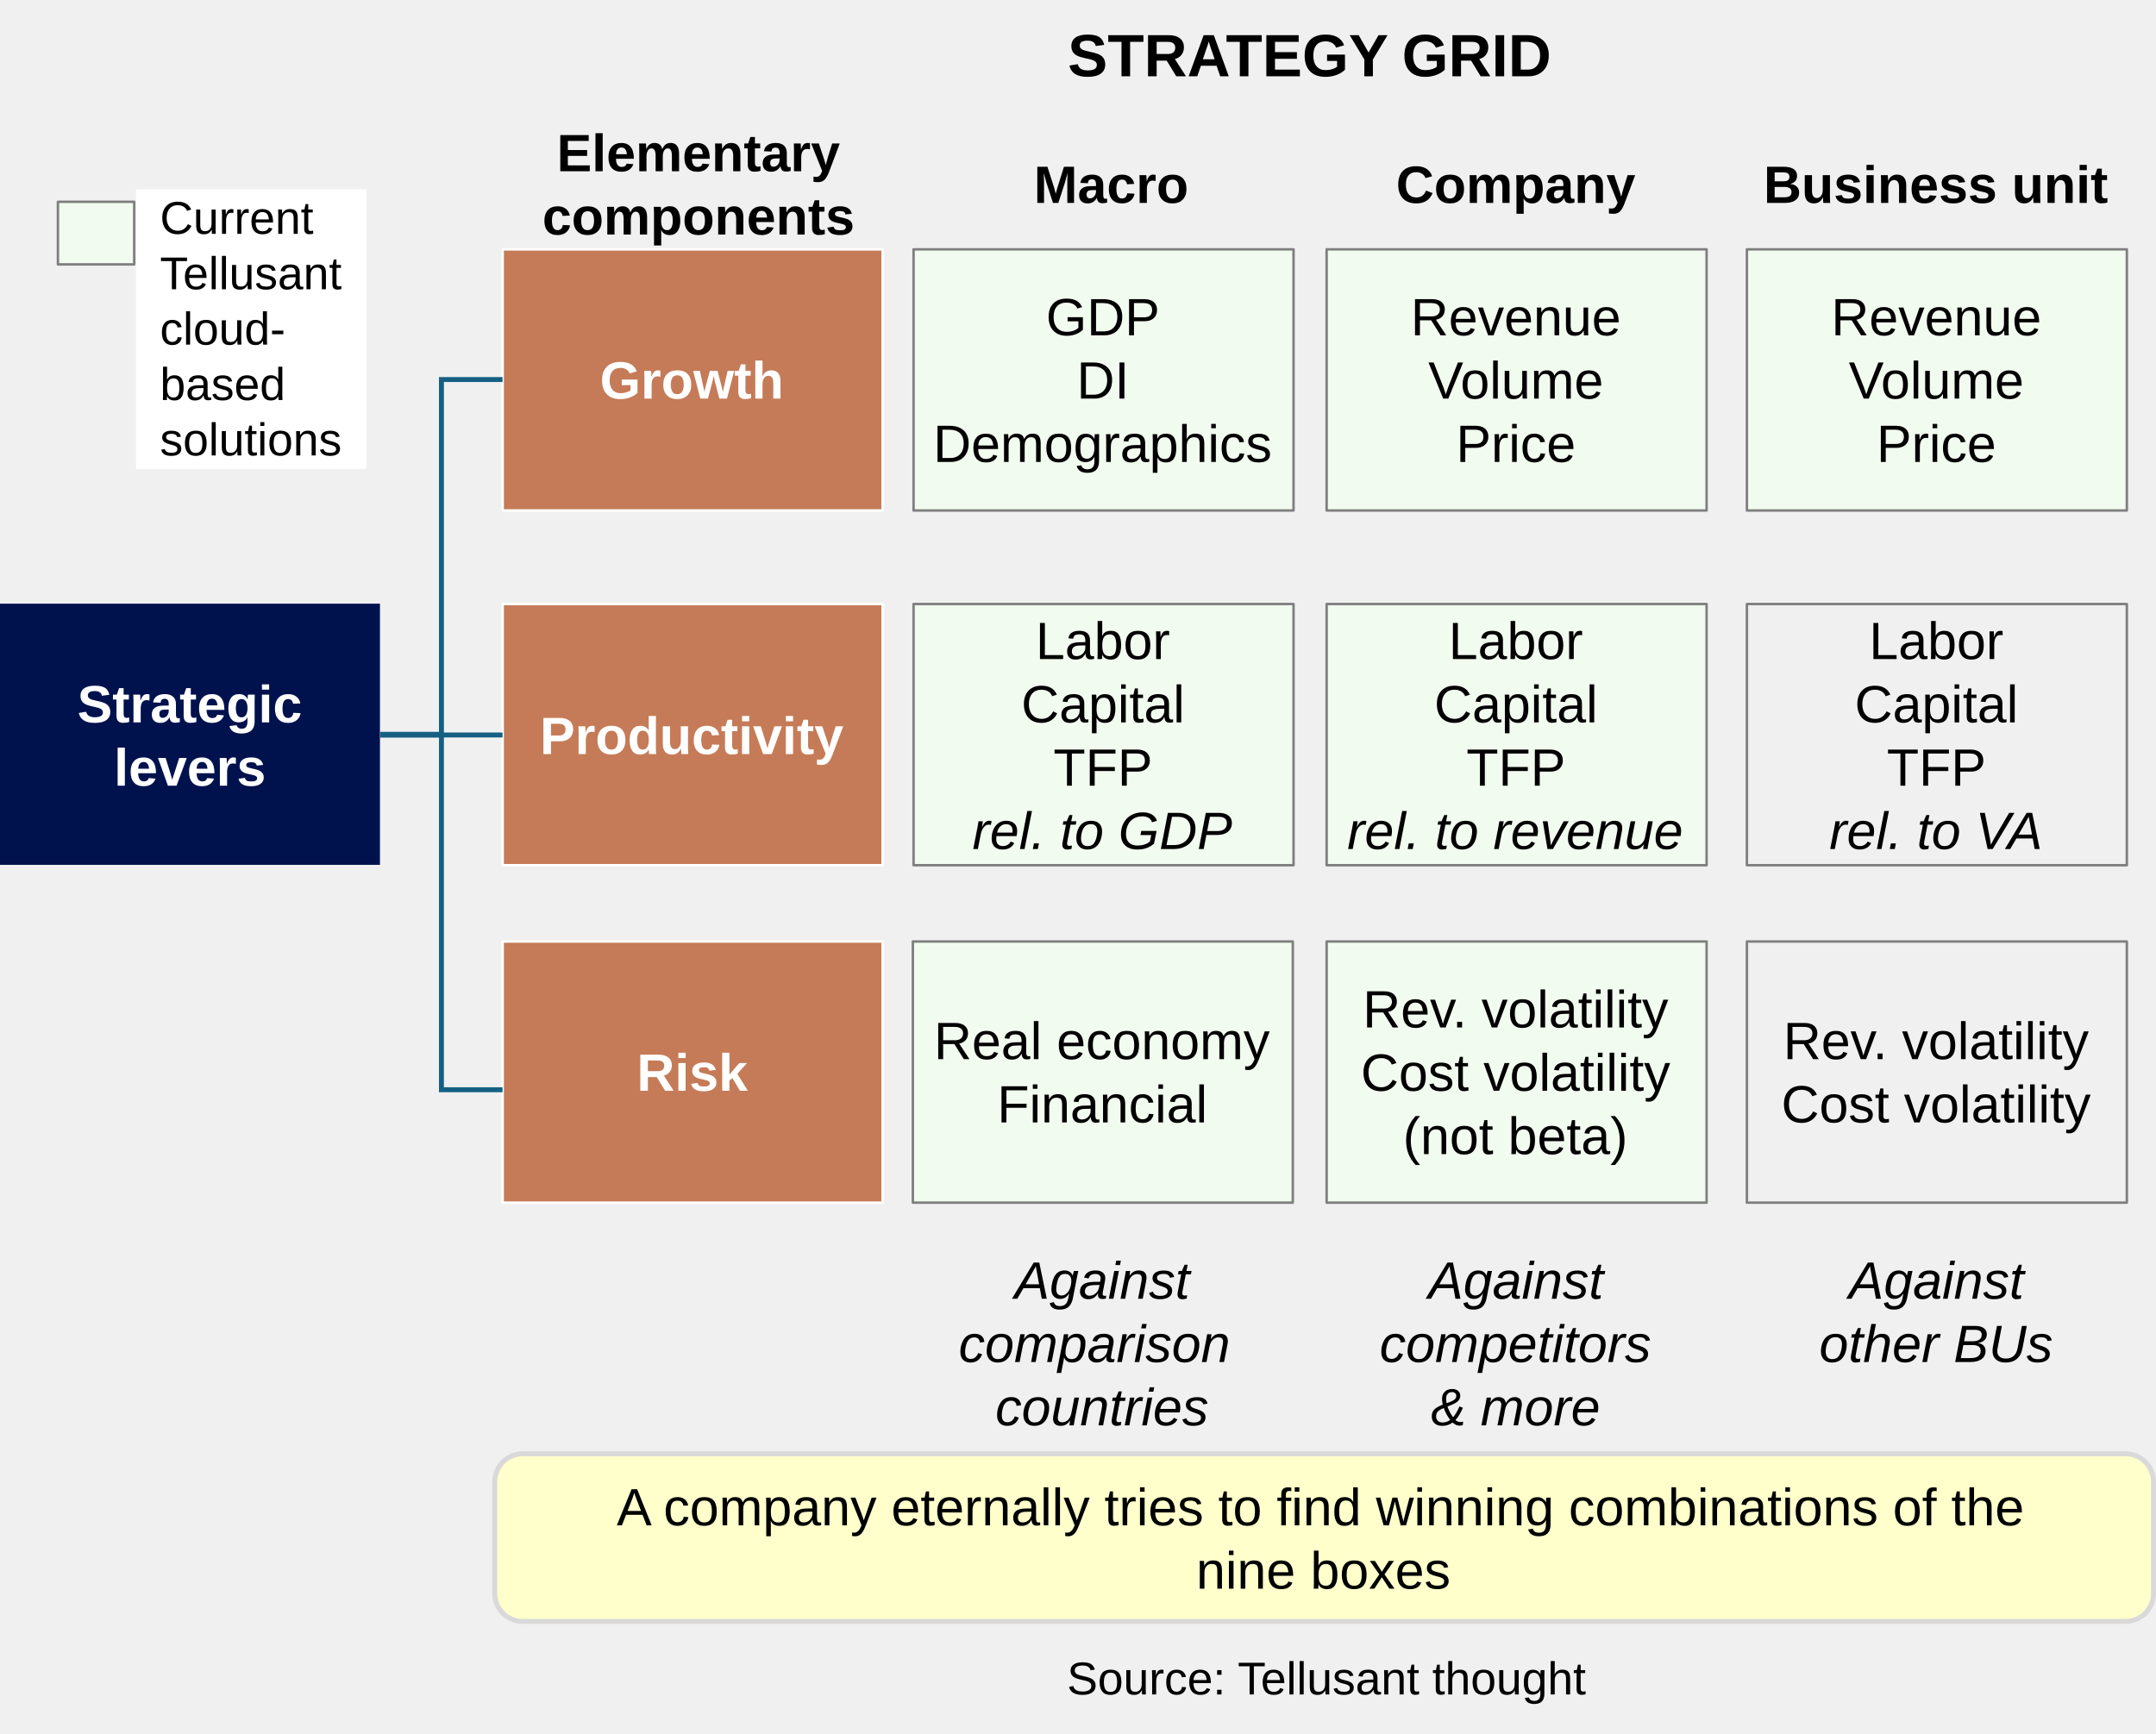
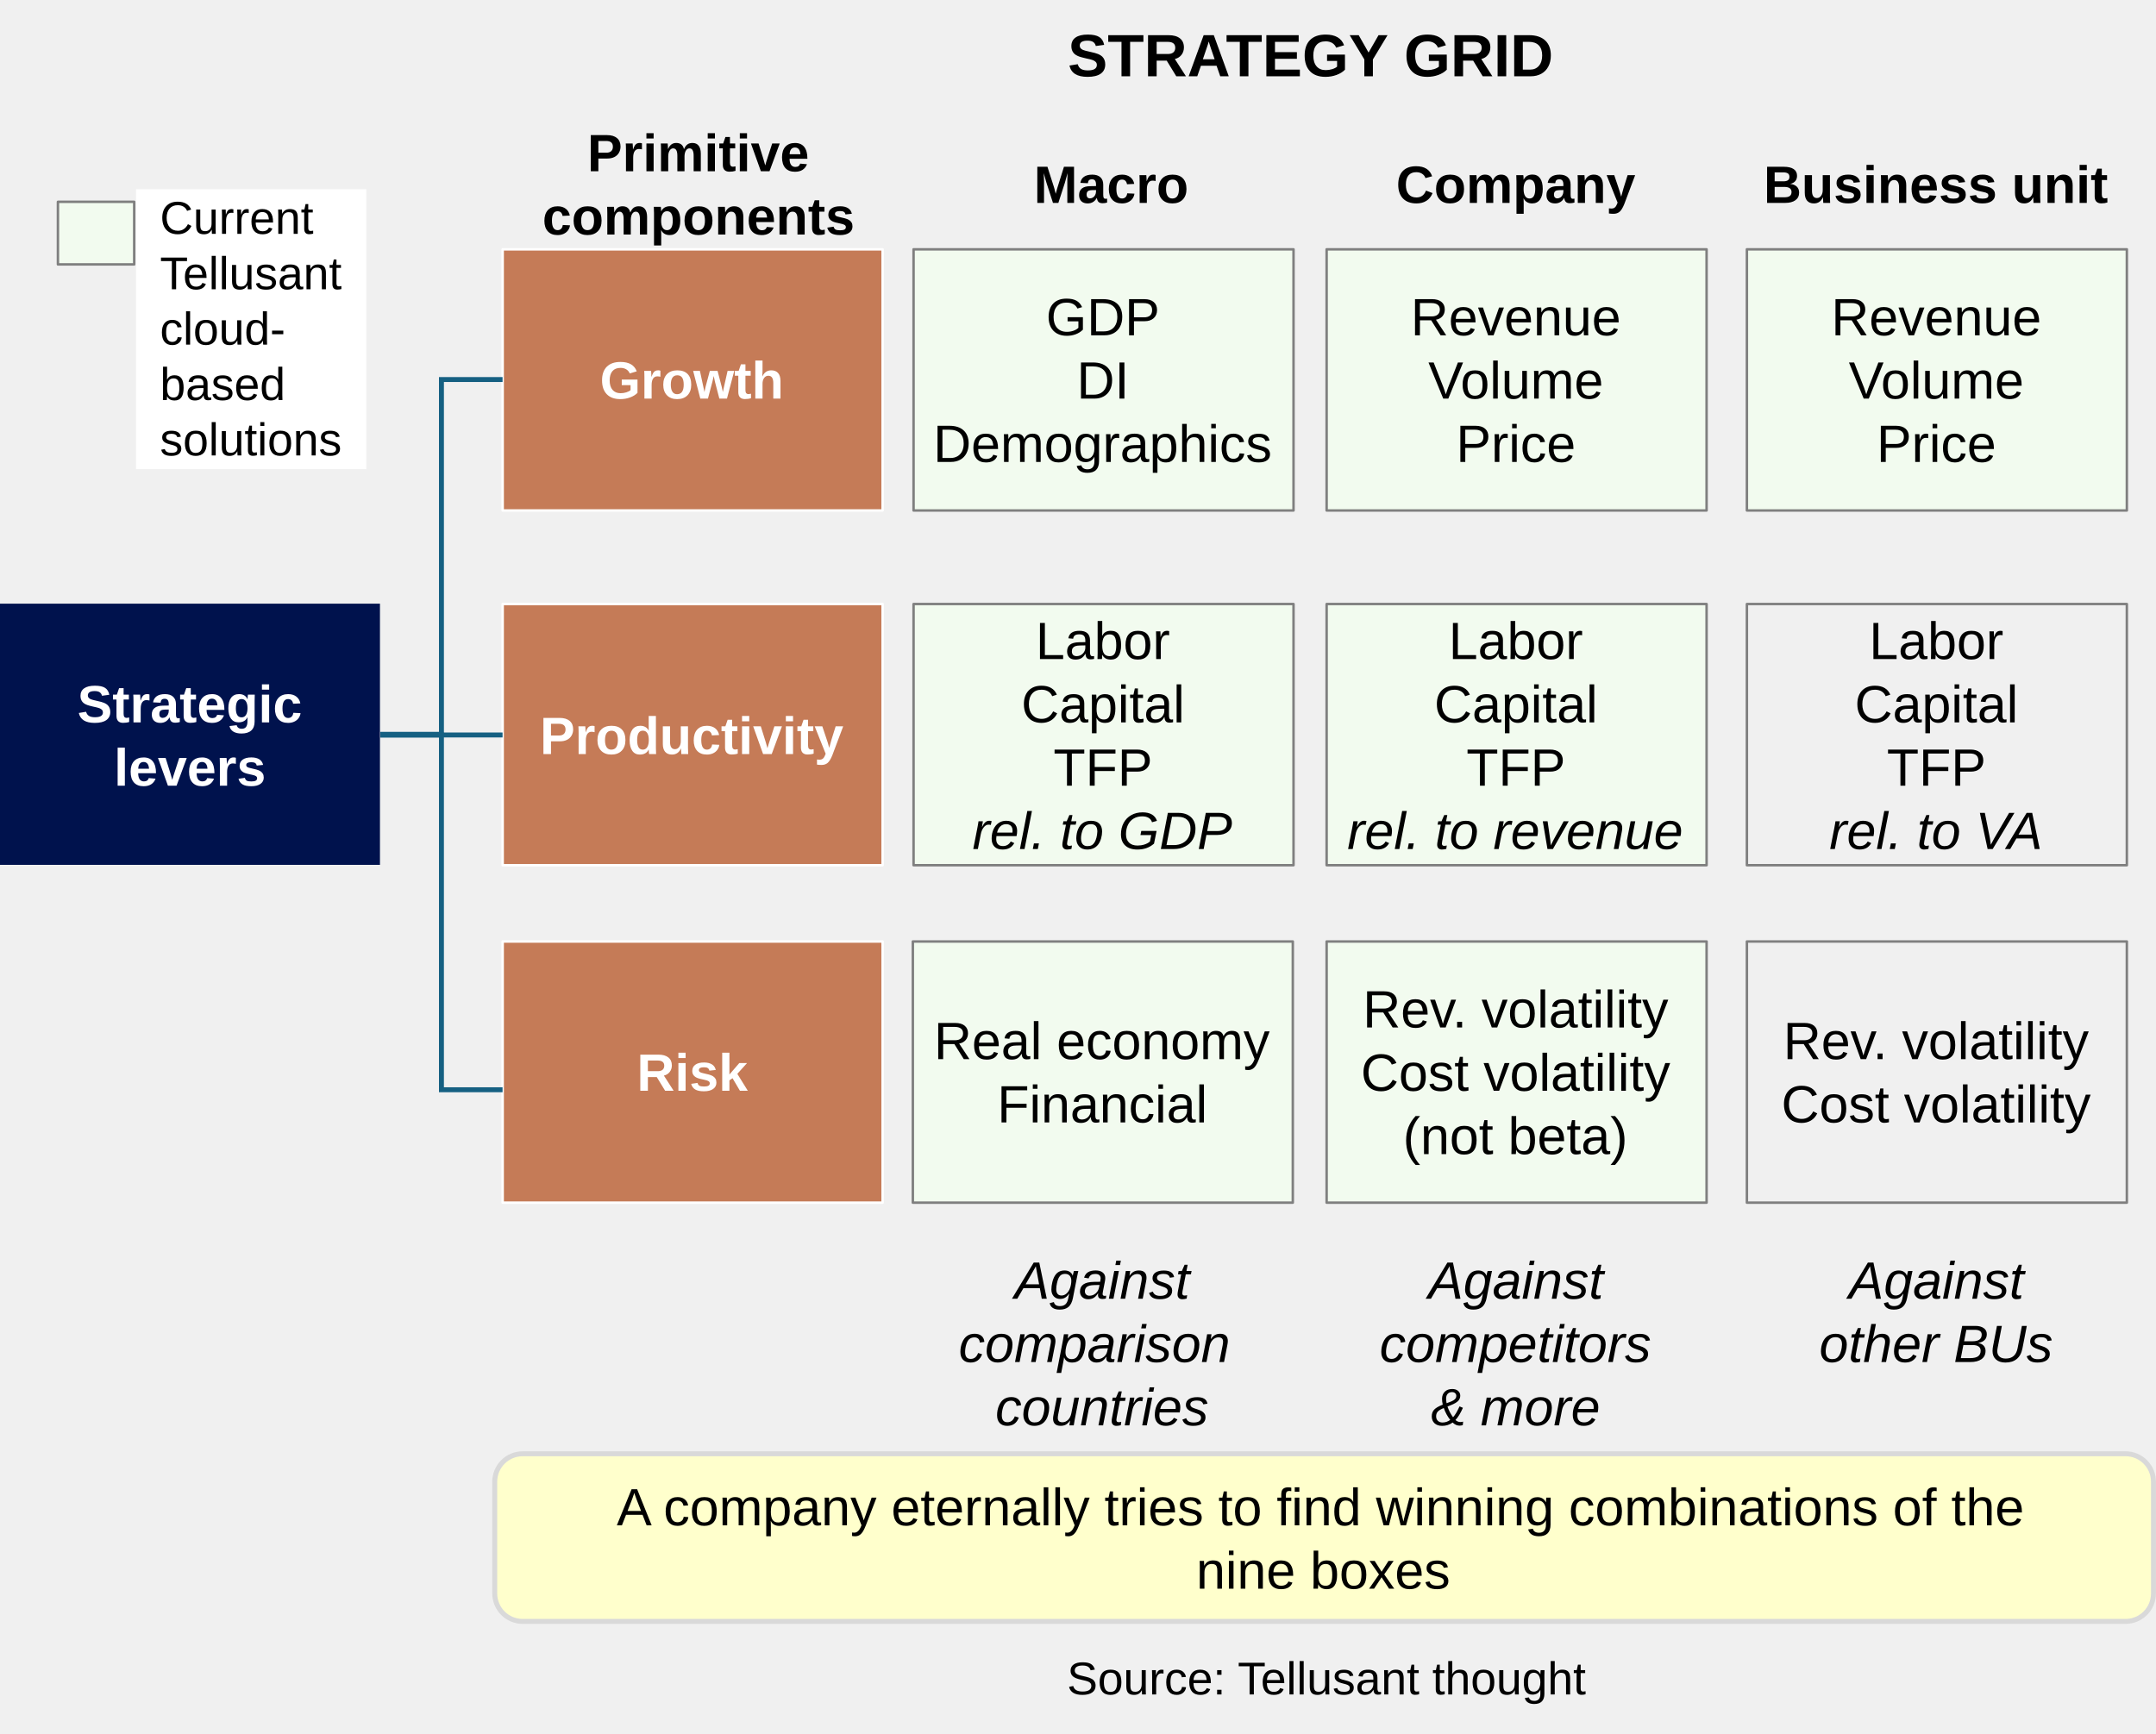
<svg xmlns="http://www.w3.org/2000/svg" width="2996" height="2409" xml:space="preserve" overflow="hidden">
  <g transform="translate(-507 -39)">
-     <text font-family="Arial,Arial_MSFontService,sans-serif" font-weight="700" font-size="83" transform="matrix(1 0 0 1 1990.72 145)">STRATEGY </text>
-     <text font-family="Arial,Arial_MSFontService,sans-serif" font-weight="700" font-size="83" transform="matrix(1 0 0 1 2455.19 145)">GRID</text>
+     <text font-family="Arial,Arial_MSFontService,sans-serif" font-weight="700" font-size="83" transform="matrix(1 0 0 1 1990.72 145)">STRATEGY GRID</text>
    <path d="M1194.5 2098.33C1194.5 2076.89 1211.89 2059.5 1233.33 2059.5L3460.67 2059.5C3482.11 2059.5 3499.5 2076.89 3499.5 2098.33L3499.5 2253.67C3499.5 2275.11 3482.11 2292.5 3460.67 2292.5L1233.33 2292.5C1211.89 2292.5 1194.5 2275.11 1194.5 2253.67Z" stroke="#D9D9D9" stroke-width="6.875" stroke-miterlimit="8" fill="#FFFFCC" fill-rule="evenodd" />
    <text font-family="Arial,Arial_MSFontService,sans-serif" font-weight="400" font-size="73" transform="matrix(1 0 0 1 1364.01 2159)">A company eternally tries to find winning combinations of the </text>
-     <text font-family="Arial,Arial_MSFontService,sans-serif" font-weight="400" font-size="73" transform="matrix(1 0 0 1 2169.21 2247)">nine</text>
-     <text font-family="Arial,Arial_MSFontService,sans-serif" font-weight="400" font-size="73" transform="matrix(1 0 0 1 2327.91 2247)">boxes</text>
+     <text font-family="Arial,Arial_MSFontService,sans-serif" font-weight="400" font-size="73" transform="matrix(1 0 0 1 2169.21 2247)">nine boxes</text>
    <rect x="1205.5" y="385.5" width="528" height="363" stroke="#FFFFFF" stroke-width="3.438" stroke-linejoin="round" stroke-miterlimit="10" fill="#C57B57" />
    <text fill="#FFFFFF" font-family="Arial,Arial_MSFontService,sans-serif" font-weight="700" font-size="73" transform="matrix(1 0 0 1 1340.62 593)">Growth</text>
    <rect x="1776.5" y="385.5" width="528" height="363" stroke="#7F7F7F" stroke-width="3.438" stroke-linejoin="round" stroke-miterlimit="10" fill="#F2FBEF" />
    <text font-family="Arial,Arial_MSFontService,sans-serif" font-weight="400" font-size="73" transform="matrix(1 0 0 1 1960.49 505)">GDP</text>
    <text font-family="Arial,Arial_MSFontService,sans-serif" font-weight="400" font-size="73" transform="matrix(1 0 0 1 2003.19 593)">DI</text>
    <text font-family="Arial,Arial_MSFontService,sans-serif" font-weight="400" font-size="73" transform="matrix(1 0 0 1 1803.81 681)">Demographics</text>
    <rect x="2350.5" y="385.5" width="528" height="363" stroke="#7F7F7F" stroke-width="3.438" stroke-linejoin="round" stroke-miterlimit="10" fill="#F2FBEF" />
    <text font-family="Arial,Arial_MSFontService,sans-serif" font-weight="400" font-size="73" transform="matrix(1 0 0 1 2467.34 505)">Revenue</text>
    <text font-family="Arial,Arial_MSFontService,sans-serif" font-weight="400" font-size="73" transform="matrix(1 0 0 1 2491.73 593)">Volume</text>
    <text font-family="Arial,Arial_MSFontService,sans-serif" font-weight="400" font-size="73" transform="matrix(1 0 0 1 2530.37 681)">Price</text>
    <rect x="2934.5" y="385.5" width="528" height="363" stroke="#7F7F7F" stroke-width="3.438" stroke-linejoin="round" stroke-miterlimit="10" fill="#F2FBEF" />
    <text font-family="Arial,Arial_MSFontService,sans-serif" font-weight="400" font-size="73" transform="matrix(1 0 0 1 3051.64 505)">Revenue</text>
    <text font-family="Arial,Arial_MSFontService,sans-serif" font-weight="400" font-size="73" transform="matrix(1 0 0 1 3076.02 593)">Volume</text>
    <text font-family="Arial,Arial_MSFontService,sans-serif" font-weight="400" font-size="73" transform="matrix(1 0 0 1 3114.66 681)">Price</text>
    <rect x="507" y="878" width="528" height="363" fill="#00124D" />
    <text fill="#FFFFFF" font-family="Arial,Arial_MSFontService,sans-serif" font-weight="700" font-size="73" transform="matrix(1 0 0 1 614.397 1043)">Strategic</text>
    <text fill="#FFFFFF" font-family="Arial,Arial_MSFontService,sans-serif" font-weight="700" font-size="73" transform="matrix(1 0 0 1 665.387 1131)">levers</text>
    <rect x="1205.5" y="878.5" width="528" height="363" stroke="#FFFFFF" stroke-width="3.438" stroke-linejoin="round" stroke-miterlimit="10" fill="#C57B57" />
    <text fill="#FFFFFF" font-family="Arial,Arial_MSFontService,sans-serif" font-weight="700" font-size="73" transform="matrix(1 0 0 1 1257.26 1087)">Productivity</text>
    <rect x="1776.5" y="878.5" width="528" height="363" stroke="#7F7F7F" stroke-width="3.438" stroke-linejoin="round" stroke-miterlimit="10" fill="#F2FBEF" />
    <text font-family="Arial,Arial_MSFontService,sans-serif" font-weight="400" font-size="73" transform="matrix(1 0 0 1 1946.17 955)">Labor</text>
    <text font-family="Arial,Arial_MSFontService,sans-serif" font-weight="400" font-size="73" transform="matrix(1 0 0 1 1926.12 1043)">Capital</text>
    <text font-family="Arial,Arial_MSFontService,sans-serif" font-weight="400" font-size="73" transform="matrix(1 0 0 1 1970.8 1131)">TFP</text>
    <text font-family="Arial,Arial_MSFontService,sans-serif" font-style="italic" font-weight="400" font-size="73" transform="matrix(1 0 0 1 1858.24 1219)">rel. to GDP</text>
    <rect x="2350.5" y="878.5" width="528" height="363" stroke="#7F7F7F" stroke-width="3.438" stroke-linejoin="round" stroke-miterlimit="10" fill="#F2FBEF" />
    <text font-family="Arial,Arial_MSFontService,sans-serif" font-weight="400" font-size="73" transform="matrix(1 0 0 1 2520.03 955)">Labor</text>
    <text font-family="Arial,Arial_MSFontService,sans-serif" font-weight="400" font-size="73" transform="matrix(1 0 0 1 2499.98 1043)">Capital</text>
    <text font-family="Arial,Arial_MSFontService,sans-serif" font-weight="400" font-size="73" transform="matrix(1 0 0 1 2544.67 1131)">TFP</text>
    <text font-family="Arial,Arial_MSFontService,sans-serif" font-style="italic" font-weight="400" font-size="73" transform="matrix(1 0 0 1 2379.12 1219)">rel. to revenue</text>
    <rect x="2934.5" y="878.5" width="528" height="363" stroke="#7F7F7F" stroke-width="3.438" stroke-linejoin="round" stroke-miterlimit="10" fill="none" />
    <text font-family="Arial,Arial_MSFontService,sans-serif" font-weight="400" font-size="73" transform="matrix(1 0 0 1 3104.34 955)">Labor</text>
    <text font-family="Arial,Arial_MSFontService,sans-serif" font-weight="400" font-size="73" transform="matrix(1 0 0 1 3084.28 1043)">Capital</text>
    <text font-family="Arial,Arial_MSFontService,sans-serif" font-weight="400" font-size="73" transform="matrix(1 0 0 1 3128.97 1131)">TFP</text>
    <text font-family="Arial,Arial_MSFontService,sans-serif" font-style="italic" font-weight="400" font-size="73" transform="matrix(1 0 0 1 3049.08 1219)">rel. to VA</text>
    <rect x="1205.5" y="1347.5" width="528" height="363" stroke="#FFFFFF" stroke-width="3.438" stroke-linejoin="round" stroke-miterlimit="10" fill="#C57B57" />
    <text fill="#FFFFFF" font-family="Arial,Arial_MSFontService,sans-serif" font-weight="700" font-size="73" transform="matrix(1 0 0 1 1391.9 1555)">Risk</text>
    <rect x="1775.5" y="1347.5" width="528" height="363" stroke="#7F7F7F" stroke-width="3.438" stroke-linejoin="round" stroke-miterlimit="10" fill="#F2FBEF" />
    <text font-family="Arial,Arial_MSFontService,sans-serif" font-weight="400" font-size="73" transform="matrix(1 0 0 1 1804.8 1511)">Real economy</text>
    <text font-family="Arial,Arial_MSFontService,sans-serif" font-weight="400" font-size="73" transform="matrix(1 0 0 1 1892.73 1599)">Financial</text>
    <rect x="2350.5" y="1347.5" width="528" height="363" stroke="#7F7F7F" stroke-width="3.438" stroke-linejoin="round" stroke-miterlimit="10" fill="#F2FBEF" />
    <text font-family="Arial,Arial_MSFontService,sans-serif" font-weight="400" font-size="73" transform="matrix(1 0 0 1 2400.75 1467)">Rev. volatility</text>
    <text font-family="Arial,Arial_MSFontService,sans-serif" font-weight="400" font-size="73" transform="matrix(1 0 0 1 2398.02 1555)">Cost volatility</text>
    <text font-family="Arial,Arial_MSFontService,sans-serif" font-weight="400" font-size="73" transform="matrix(1 0 0 1 2456.46 1643)">(not beta)</text>
    <rect x="2934.5" y="1347.5" width="528" height="363" stroke="#7F7F7F" stroke-width="3.438" stroke-linejoin="round" stroke-miterlimit="10" fill="none" />
    <text font-family="Arial,Arial_MSFontService,sans-serif" font-weight="400" font-size="73" transform="matrix(1 0 0 1 2985.04 1511)">Rev. volatility</text>
    <text font-family="Arial,Arial_MSFontService,sans-serif" font-weight="400" font-size="73" transform="matrix(1 0 0 1 2982.32 1599)">Cost volatility</text>
    <text font-family="Arial,Arial_MSFontService,sans-serif" font-style="italic" font-weight="400" font-size="73" transform="matrix(1 0 0 1 1916.82 1844)">Against</text>
    <text font-family="Arial,Arial_MSFontService,sans-serif" font-style="italic" font-weight="400" font-size="73" transform="matrix(1 0 0 1 1839.18 1932)">comparison </text>
    <text font-family="Arial,Arial_MSFontService,sans-serif" font-style="italic" font-weight="400" font-size="73" transform="matrix(1 0 0 1 1890.17 2020)">countries</text>
    <text font-family="Arial,Arial_MSFontService,sans-serif" font-style="italic" font-weight="400" font-size="73" transform="matrix(1 0 0 1 2491.69 1844)">Against</text>
    <text font-family="Arial,Arial_MSFontService,sans-serif" font-style="italic" font-weight="400" font-size="73" transform="matrix(1 0 0 1 2424.09 1932)">competitors</text>
    <text font-family="Arial,Arial_MSFontService,sans-serif" font-style="italic" font-weight="400" font-size="73" transform="matrix(1 0 0 1 2495.41 2020)">&amp; more</text>
    <text font-family="Arial,Arial_MSFontService,sans-serif" font-style="italic" font-weight="400" font-size="73" transform="matrix(1 0 0 1 3076 1844)">Against</text>
    <text font-family="Arial,Arial_MSFontService,sans-serif" font-style="italic" font-weight="400" font-size="73" transform="matrix(1 0 0 1 3035.02 1932)">other BUs</text>
    <text font-family="Arial,Arial_MSFontService,sans-serif" font-weight="700" font-size="73" transform="matrix(1 0 0 1 1943.57 321)">Macro</text>
    <text font-family="Arial,Arial_MSFontService,sans-serif" font-weight="700" font-size="73" transform="matrix(1 0 0 1 2447.01 321)">Company</text>
    <text font-family="Arial,Arial_MSFontService,sans-serif" font-weight="700" font-size="73" transform="matrix(1 0 0 1 2957.68 321)">Business unit</text>
    <path d="M1035.5 1060.5 1205.37 1060.5" stroke="#156082" stroke-width="6.875" stroke-miterlimit="8" fill="none" fill-rule="evenodd" />
    <path d="M0 0 84.934 0 84.934 493.081 169.867 493.081" stroke="#156082" stroke-width="6.875" stroke-miterlimit="8" fill="none" fill-rule="evenodd" transform="matrix(1 0 0 -1 1035.5 1059.58)" />
    <path d="M1035.5 1060.5 1120.43 1060.5 1120.43 1553.58 1205.37 1553.58" stroke="#156082" stroke-width="6.875" stroke-miterlimit="8" fill="none" fill-rule="evenodd" />
-     <text font-family="Arial,Arial_MSFontService,sans-serif" font-weight="700" font-size="73" transform="matrix(1 0 0 1 1280.69 277)">Elementary</text>
+     <text font-family="Arial,Arial_MSFontService,sans-serif" font-weight="700" font-size="73" transform="matrix(1 0 0 1 1323.08 277)">Primitive</text>
    <text font-family="Arial,Arial_MSFontService,sans-serif" font-weight="700" font-size="73" transform="matrix(1 0 0 1 1260.63 365)">components</text>
    <text font-family="Arial,Arial_MSFontService,sans-serif" font-weight="400" font-size="64" transform="matrix(1 0 0 1 1989.7 2394)">Source: Tellusant thought</text>
    <rect x="587.5" y="319.5" width="106" height="87" stroke="#7F7F7F" stroke-width="3.438" stroke-linejoin="round" stroke-miterlimit="10" fill="#F2FBEF" />
    <rect x="696" y="302" width="320" height="389" fill="#FFFFFF" />
    <text font-family="Arial,Arial_MSFontService,sans-serif" font-weight="400" font-size="64" transform="matrix(1 0 0 1 729.251 364)">Current </text>
    <text font-family="Arial,Arial_MSFontService,sans-serif" font-weight="400" font-size="64" transform="matrix(1 0 0 1 729.251 441)">Tellusant </text>
    <text font-family="Arial,Arial_MSFontService,sans-serif" font-weight="400" font-size="64" transform="matrix(1 0 0 1 729.251 518)">cloud</text>
    <text font-family="Arial,Arial_MSFontService,sans-serif" font-weight="400" font-size="64" transform="matrix(1 0 0 1 882.22 518)">-</text>
    <text font-family="Arial,Arial_MSFontService,sans-serif" font-weight="400" font-size="64" transform="matrix(1 0 0 1 729.251 595)">based </text>
    <text font-family="Arial,Arial_MSFontService,sans-serif" font-weight="400" font-size="64" transform="matrix(1 0 0 1 729.251 672)">solutions</text>
  </g>
</svg>
